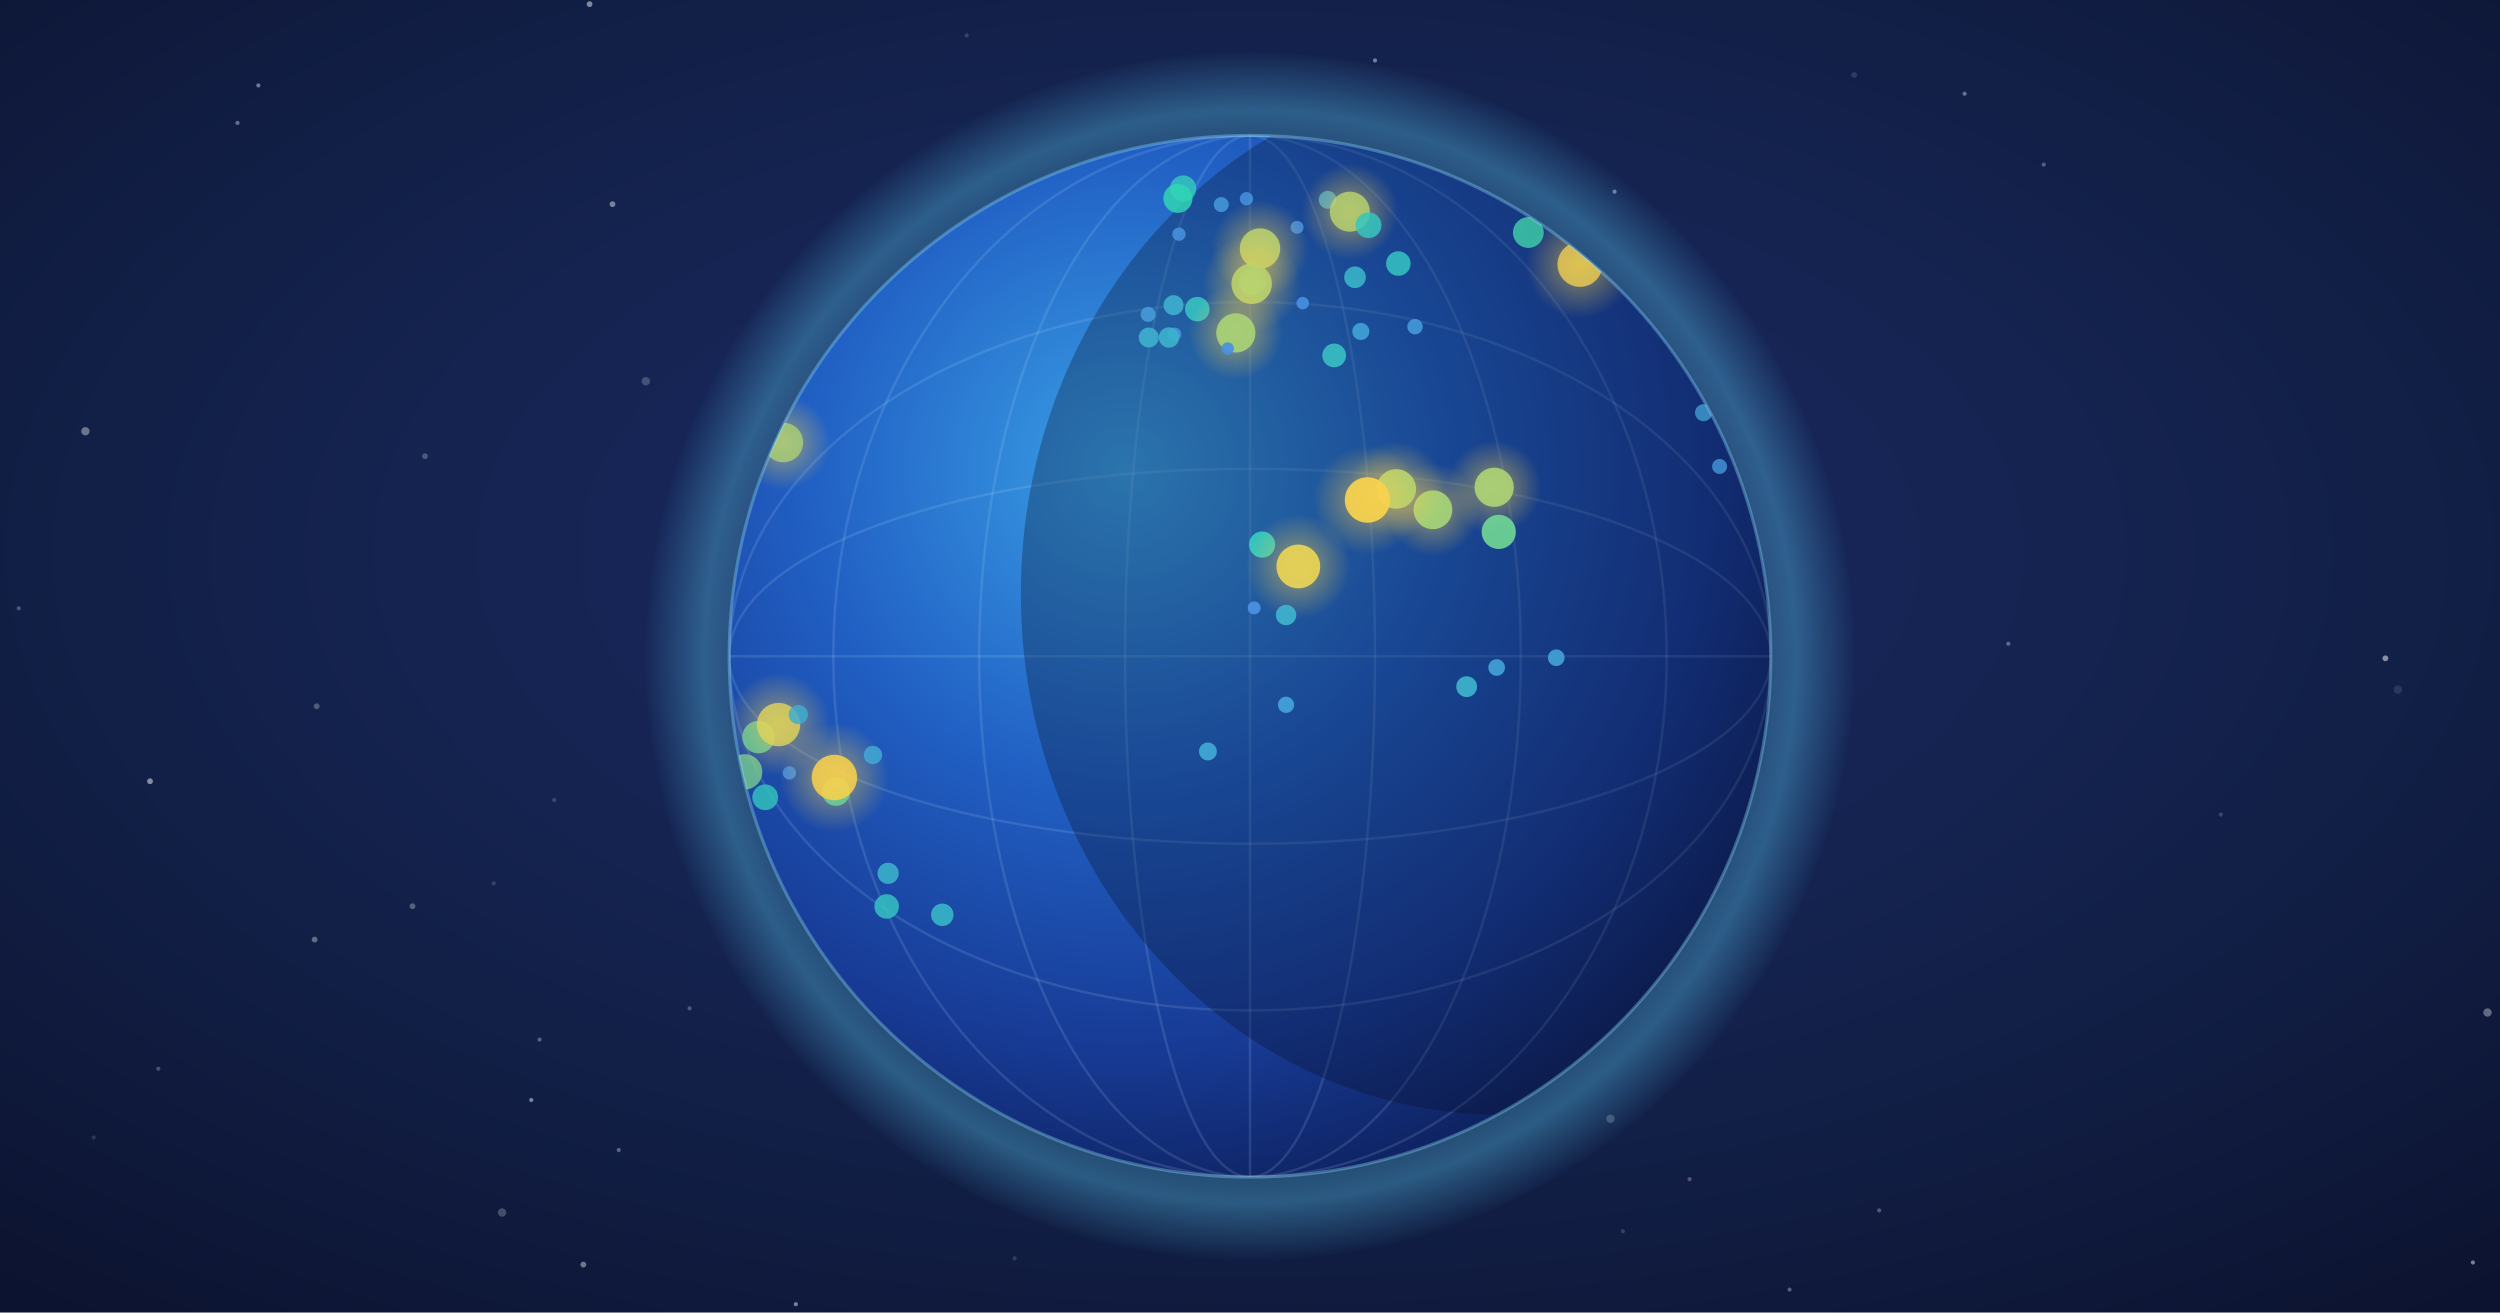
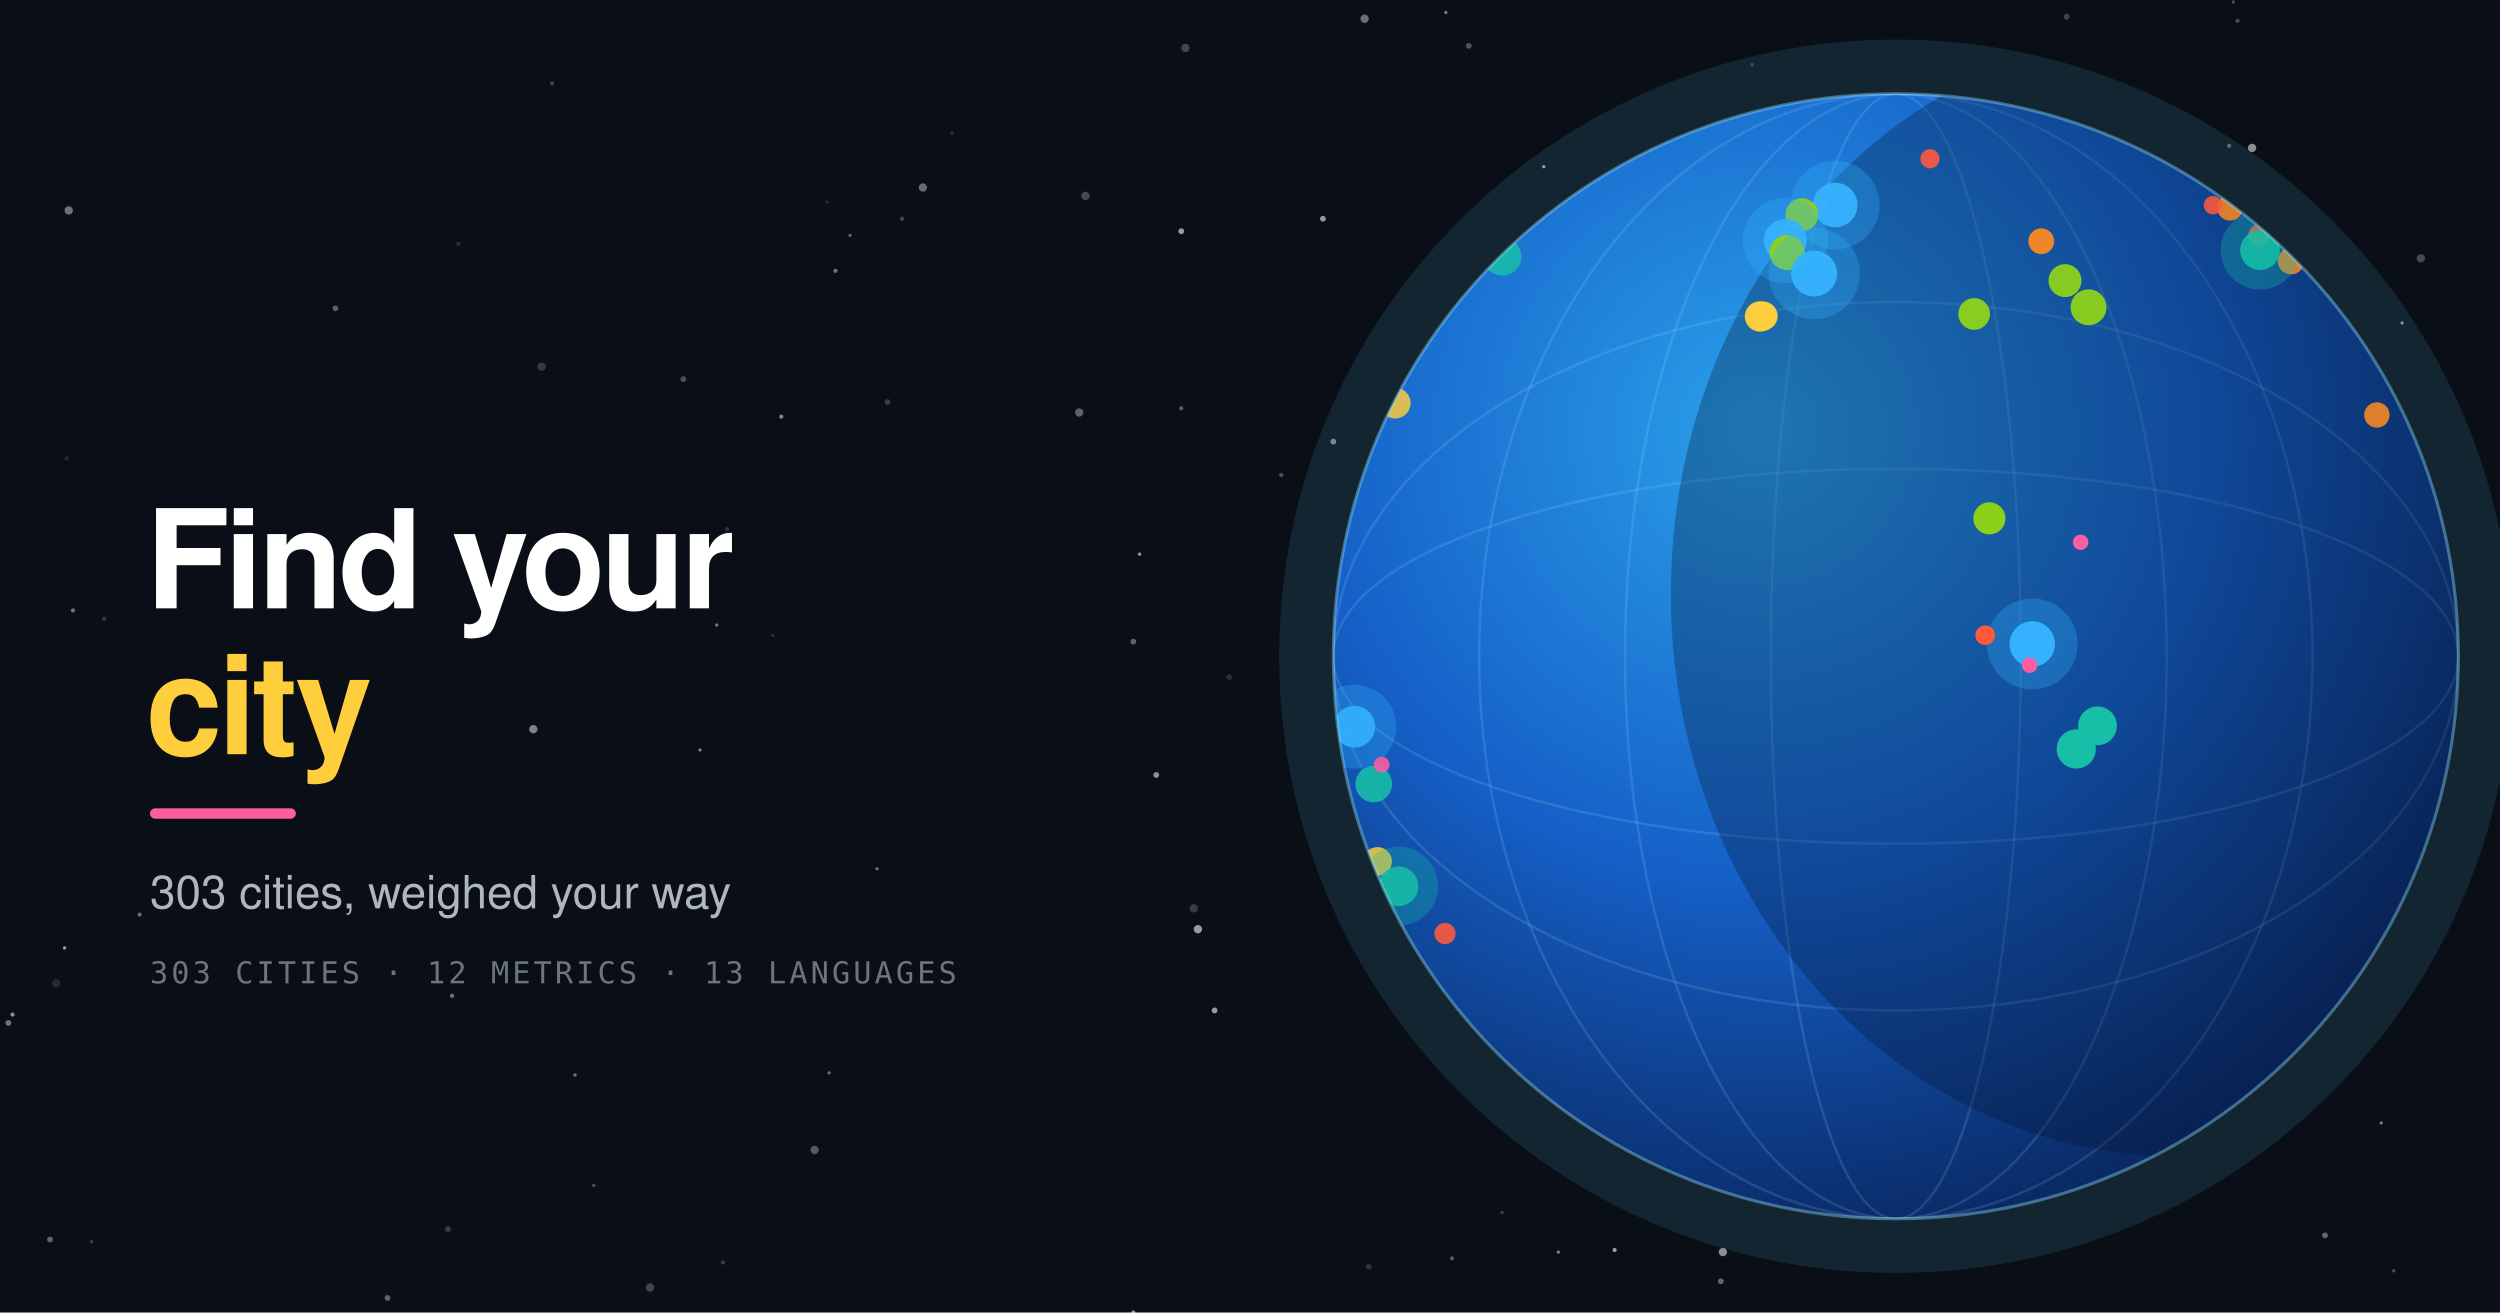
<svg xmlns="http://www.w3.org/2000/svg" width="1200" height="630" viewBox="0 0 1200 630">
+   <rect width="1200" height="630" fill="#0a0e16" />
+   <g>
+     <circle cx="35" cy="293" r="1.0" fill="#fff" fill-opacity="0.42" />
+     <circle cx="1081" cy="71" r="2.0" fill="#fff" fill-opacity="0.53" />
+     <circle cx="457" cy="64" r="1.0" fill="#fff" fill-opacity="0.11" />
+     <circle cx="260" cy="176" r="2.0" fill="#fff" fill-opacity="0.18" />
+     <circle cx="741" cy="80" r="0.8" fill="#fff" fill-opacity="0.59" />
+     <circle cx="6" cy="487" r="1.0" fill="#fff" fill-opacity="0.54" />
+     <circle cx="347" cy="606" r="1.0" fill="#fff" fill-opacity="0.19" />
+     <circle cx="1162" cy="124" r="2.0" fill="#fff" fill-opacity="0.25" />
+     <circle cx="433" cy="105" r="1.0" fill="#fff" fill-opacity="0.23" />
+     <circle cx="398" cy="515" r="0.8" fill="#fff" fill-opacity="0.40" />
+     <circle cx="426" cy="193" r="1.4" fill="#fff" fill-opacity="0.19" />
+     <circle cx="567" cy="111" r="1.4" fill="#fff" fill-opacity="0.59" />
+     <circle cx="27" cy="472" r="2.0" fill="#fff" fill-opacity="0.11" />
+     <circle cx="694" cy="6" r="0.8" fill="#fff" fill-opacity="0.45" />
+     <circle cx="748" cy="601" r="0.8" fill="#fff" fill-opacity="0.48" />
+     <circle cx="1116" cy="593" r="1.4" fill="#fff" fill-opacity="0.36" />
+     <circle cx="555" cy="372" r="1.4" fill="#fff" fill-opacity="0.53" />
+     <circle cx="44" cy="596" r="0.8" fill="#fff" fill-opacity="0.20" />
+     <circle cx="615" cy="228" r="1.0" fill="#fff" fill-opacity="0.27" />
+     <circle cx="375" cy="200" r="1.0" fill="#fff" fill-opacity="0.50" />
+     <circle cx="371" cy="305" r="0.8" fill="#fff" fill-opacity="0.14" />
+     <circle cx="721" cy="582" r="0.8" fill="#fff" fill-opacity="0.22" />
+     <circle cx="547" cy="266" r="0.8" fill="#fff" fill-opacity="0.59" />
+     <circle cx="401" cy="130" r="1.0" fill="#fff" fill-opacity="0.42" />
+     <circle cx="521" cy="94" r="2.0" fill="#fff" fill-opacity="0.25" />
+     <circle cx="544" cy="630" r="1.0" fill="#fff" fill-opacity="0.59" />
+     <circle cx="544" cy="308" r="1.4" fill="#fff" fill-opacity="0.34" />
+     <circle cx="349" cy="254" r="1.0" fill="#fff" fill-opacity="0.16" />
+     <circle cx="215" cy="590" r="1.4" fill="#fff" fill-opacity="0.19" />
+     <circle cx="590" cy="325" r="1.4" fill="#fff" fill-opacity="0.13" />
+     <circle cx="705" cy="22" r="1.4" fill="#fff" fill-opacity="0.28" />
+     <circle cx="583" cy="485" r="1.4" fill="#fff" fill-opacity="0.58" />
+     <circle cx="408" cy="113" r="0.8" fill="#fff" fill-opacity="0.34" />
+     <circle cx="328" cy="182" r="1.4" fill="#fff" fill-opacity="0.27" />
+     <circle cx="826" cy="615" r="1.4" fill="#fff" fill-opacity="0.36" />
+     <circle cx="635" cy="105" r="1.4" fill="#fff" fill-opacity="0.57" />
+     <circle cx="573" cy="436" r="2.0" fill="#fff" fill-opacity="0.19" />
+     <circle cx="33" cy="101" r="2.0" fill="#fff" fill-opacity="0.41" />
+     <circle cx="217" cy="478" r="1.0" fill="#fff" fill-opacity="0.42" />
+     <circle cx="50" cy="297" r="1.0" fill="#fff" fill-opacity="0.18" />
+     <circle cx="1070" cy="70" r="1.0" fill="#fff" fill-opacity="0.34" />
+     <circle cx="421" cy="417" r="0.8" fill="#fff" fill-opacity="0.40" />
+     <circle cx="285" cy="569" r="0.8" fill="#fff" fill-opacity="0.28" />
+     <circle cx="1143" cy="539" r="0.8" fill="#fff" fill-opacity="0.44" />
+     <circle cx="657" cy="608" r="1.4" fill="#fff" fill-opacity="0.15" />
+     <circle cx="697" cy="604" r="1.0" fill="#fff" fill-opacity="0.31" />
+     <circle cx="443" cy="90" r="2.0" fill="#fff" fill-opacity="0.38" />
+     <circle cx="1149" cy="610" r="0.8" fill="#fff" fill-opacity="0.28" />
+     <circle cx="1072" cy="1" r="0.8" fill="#fff" fill-opacity="0.26" />
+     <circle cx="391" cy="552" r="2.0" fill="#fff" fill-opacity="0.31" />
+     <circle cx="575" cy="446" r="2.0" fill="#fff" fill-opacity="0.58" />
+     <circle cx="312" cy="618" r="2.0" fill="#fff" fill-opacity="0.23" />
+     <circle cx="24" cy="595" r="1.4" fill="#fff" fill-opacity="0.35" />
+     <circle cx="344" cy="300" r="0.8" fill="#fff" fill-opacity="0.43" />
+     <circle cx="1153" cy="155" r="0.8" fill="#fff" fill-opacity="0.49" />
+     <circle cx="992" cy="8" r="1.4" fill="#fff" fill-opacity="0.22" />
+     <circle cx="569" cy="23" r="2.0" fill="#fff" fill-opacity="0.23" />
+     <circle cx="186" cy="623" r="1.4" fill="#fff" fill-opacity="0.35" />
+     <circle cx="1074" cy="10" r="1.0" fill="#fff" fill-opacity="0.25" />
+     <circle cx="640" cy="212" r="1.4" fill="#fff" fill-opacity="0.47" />
+     <circle cx="32" cy="220" r="1.0" fill="#fff" fill-opacity="0.12" />
+     <circle cx="303" cy="287" r="0.8" fill="#fff" fill-opacity="0.54" />
+     <circle cx="655" cy="9" r="2.0" fill="#fff" fill-opacity="0.40" />
+     <circle cx="827" cy="601" r="2.0" fill="#fff" fill-opacity="0.53" />
+     <circle cx="4" cy="491" r="1.4" fill="#fff" fill-opacity="0.42" />
+     <circle cx="567" cy="196" r="1.0" fill="#fff" fill-opacity="0.34" />
+     <circle cx="397" cy="97" r="0.8" fill="#fff" fill-opacity="0.13" />
+     <circle cx="276" cy="516" r="0.8" fill="#fff" fill-opacity="0.43" />
+     <circle cx="31" cy="455" r="0.8" fill="#fff" fill-opacity="0.60" />
+     <circle cx="841" cy="31" r="0.8" fill="#fff" fill-opacity="0.21" />
+     <circle cx="775" cy="600" r="1.0" fill="#fff" fill-opacity="0.60" />
+     <circle cx="220" cy="117" r="1.0" fill="#fff" fill-opacity="0.13" />
+     <circle cx="256" cy="350" r="2.0" fill="#fff" fill-opacity="0.47" />
+     <circle cx="336" cy="360" r="0.8" fill="#fff" fill-opacity="0.47" />
+     <circle cx="518" cy="198" r="2.0" fill="#fff" fill-opacity="0.34" />
+     <circle cx="67" cy="439" r="1.0" fill="#fff" fill-opacity="0.38" />
+     <circle cx="265" cy="40" r="1.0" fill="#fff" fill-opacity="0.23" />
+     <circle cx="161" cy="148" r="1.4" fill="#fff" fill-opacity="0.33" />
+   </g>
  <defs>
-     <radialGradient id="space" cx="50%" cy="42%" r="75%">
-       <stop offset="0%" stop-color="#1b2b66" />
-       <stop offset="60%" stop-color="#122048" />
-       <stop offset="100%" stop-color="#0c1330" />
+     <radialGradient id="oc" cx="38%" cy="30%" r="72%">
+       <stop offset="0" stop-color="#2aa0ea" />
+       <stop offset="55%" stop-color="#1560c8" />
+       <stop offset="100%" stop-color="#0a2a66" />
    </radialGradient>
-     <radialGradient id="ocean" cx="38%" cy="32%" r="72%">
-       <stop offset="0%" stop-color="#3aa0e6" />
-       <stop offset="42%" stop-color="#2160c4" />
-       <stop offset="78%" stop-color="#173a94" />
-       <stop offset="100%" stop-color="#0e2260" />
-     </radialGradient>
-     <radialGradient id="halo" cx="50%" cy="50%" r="50%">
-       <stop offset="0%" stop-color="#5fd6ff" stop-opacity=".0" />
-       <stop offset="72%" stop-color="#5fd6ff" stop-opacity=".0" />
-       <stop offset="90%" stop-color="#5fd6ff" stop-opacity=".33" />
-       <stop offset="100%" stop-color="#5fd6ff" stop-opacity="0" />
-     </radialGradient>
-     <radialGradient id="dotglow" cx="50%" cy="50%" r="50%">
-       <stop offset="0%" stop-color="#ffd24a" stop-opacity=".55" />
-       <stop offset="100%" stop-color="#ffd24a" stop-opacity="0" />
-     </radialGradient>
-     <clipPath id="globe">
-       <circle cx="600" cy="315" r="250" />
+     <clipPath id="cl">
+       <circle cx="910" cy="315" r="270" />
    </clipPath>
  </defs>
-   <rect width="1200" height="630" fill="url(#space)" />
-   <g>
-     <circle cx="198" cy="435" r="1.4" fill="#ffffff" fill-opacity="0.29" />
-     <circle cx="259" cy="499" r="1.0" fill="#ffffff" fill-opacity="0.30" />
-     <circle cx="283" cy="2" r="1.4" fill="#ffffff" fill-opacity="0.47" />
-     <circle cx="902" cy="581" r="1.0" fill="#ffffff" fill-opacity="0.27" />
-     <circle cx="1194" cy="486" r="2.0" fill="#ffffff" fill-opacity="0.35" />
-     <circle cx="41" cy="207" r="2.0" fill="#ffffff" fill-opacity="0.38" />
-     <circle cx="779" cy="591" r="1.0" fill="#ffffff" fill-opacity="0.16" />
-     <circle cx="981" cy="79" r="1.0" fill="#ffffff" fill-opacity="0.28" />
-     <circle cx="45" cy="546" r="1.0" fill="#ffffff" fill-opacity="0.13" />
-     <circle cx="237" cy="424" r="1.0" fill="#ffffff" fill-opacity="0.15" />
-     <circle cx="241" cy="582" r="2.0" fill="#ffffff" fill-opacity="0.22" />
-     <circle cx="1145" cy="316" r="1.4" fill="#ffffff" fill-opacity="0.50" />
-     <circle cx="464" cy="17" r="1.0" fill="#ffffff" fill-opacity="0.16" />
-     <circle cx="859" cy="619" r="1.0" fill="#ffffff" fill-opacity="0.30" />
-     <circle cx="266" cy="384" r="1.0" fill="#ffffff" fill-opacity="0.17" />
-     <circle cx="204" cy="219" r="1.4" fill="#ffffff" fill-opacity="0.24" />
-     <circle cx="124" cy="41" r="1.0" fill="#ffffff" fill-opacity="0.41" />
-     <circle cx="811" cy="566" r="1.0" fill="#ffffff" fill-opacity="0.26" />
-     <circle cx="1187" cy="606" r="1.0" fill="#ffffff" fill-opacity="0.45" />
-     <circle cx="297" cy="552" r="1.0" fill="#ffffff" fill-opacity="0.32" />
-     <circle cx="890" cy="36" r="1.4" fill="#ffffff" fill-opacity="0.12" />
-     <circle cx="310" cy="183" r="2.0" fill="#ffffff" fill-opacity="0.20" />
-     <circle cx="775" cy="92" r="1.0" fill="#ffffff" fill-opacity="0.40" />
-     <circle cx="1151" cy="331" r="2.0" fill="#ffffff" fill-opacity="0.11" />
-     <circle cx="255" cy="528" r="1.0" fill="#ffffff" fill-opacity="0.45" />
-     <circle cx="331" cy="484" r="1.0" fill="#ffffff" fill-opacity="0.25" />
-     <circle cx="151" cy="451" r="1.4" fill="#ffffff" fill-opacity="0.34" />
-     <circle cx="773" cy="537" r="2.0" fill="#ffffff" fill-opacity="0.20" />
-     <circle cx="487" cy="604" r="1.0" fill="#ffffff" fill-opacity="0.15" />
-     <circle cx="114" cy="59" r="1.0" fill="#ffffff" fill-opacity="0.36" />
-     <circle cx="943" cy="45" r="1.0" fill="#ffffff" fill-opacity="0.36" />
-     <circle cx="152" cy="339" r="1.4" fill="#ffffff" fill-opacity="0.26" />
-     <circle cx="1066" cy="391" r="1.0" fill="#ffffff" fill-opacity="0.17" />
-     <circle cx="660" cy="29" r="1.0" fill="#ffffff" fill-opacity="0.42" />
-     <circle cx="9" cy="292" r="1.0" fill="#ffffff" fill-opacity="0.26" />
-     <circle cx="280" cy="607" r="1.4" fill="#ffffff" fill-opacity="0.40" />
-     <circle cx="294" cy="98" r="1.4" fill="#ffffff" fill-opacity="0.43" />
-     <circle cx="964" cy="309" r="1.0" fill="#ffffff" fill-opacity="0.32" />
-     <circle cx="72" cy="375" r="1.4" fill="#ffffff" fill-opacity="0.49" />
-     <circle cx="76" cy="513" r="1.0" fill="#ffffff" fill-opacity="0.24" />
-     <circle cx="382" cy="626" r="1.0" fill="#ffffff" fill-opacity="0.45" />
+   <circle cx="910" cy="315" r="296" fill="#59d0ff" fill-opacity=".12" />
+   <circle cx="910" cy="315" r="270" fill="url(#oc)" />
+   <g clip-path="url(#cl)" fill="none" stroke="#bfe8ff" stroke-opacity=".14" stroke-width="1.2">
+     <ellipse cx="910" cy="315" rx="60" ry="270" />
+     <ellipse cx="910" cy="315" rx="130" ry="270" />
+     <ellipse cx="910" cy="315" rx="200" ry="270" />
+     <ellipse cx="910" cy="315" rx="270" ry="90" />
+     <ellipse cx="910" cy="315" rx="270" ry="170" />
  </g>
-   <circle cx="600" cy="315" r="290" fill="url(#halo)" />
-   <circle cx="600" cy="315" r="250" fill="url(#ocean)" />
-   <g clip-path="url(#globe)" fill="none" stroke="#bfe3ff" stroke-opacity=".14" stroke-width="1.2">
-     <ellipse cx="600" cy="315" rx="60" ry="250" />
-     <ellipse cx="600" cy="315" rx="130" ry="250" />
-     <ellipse cx="600" cy="315" rx="200" ry="250" />
-     <ellipse cx="600" cy="315" rx="250" ry="90" />
-     <ellipse cx="600" cy="315" rx="250" ry="170" />
-     <line x1="600" y1="65" x2="600" y2="565" />
-     <line x1="350" y1="315" x2="850" y2="315" />
+   <g clip-path="url(#cl)">
+     <ellipse cx="1045" cy="285" rx="243" ry="270" fill="#04122e" fill-opacity=".3" />
  </g>
-   <g clip-path="url(#globe)">
-     <ellipse cx="720" cy="285" rx="230" ry="250" fill="#081026" fill-opacity=".30" />
+   <g clip-path="url(#cl)">
+     <circle cx="669.7" cy="193.5" r="7.4" fill="#ffce3d" fill-opacity="0.83" />
+     <circle cx="721.1" cy="123.1" r="9.2" fill="#17c0a6" fill-opacity="0.83" />
+     <circle cx="1070.4" cy="99.7" r="6.2" fill="#ff8a1e" fill-opacity="0.84" />
+     <circle cx="1099.7" cy="125.3" r="6.4" fill="#ff8a1e" fill-opacity="0.84" />
+     <circle cx="661.2" cy="413.5" r="6.9" fill="#ffce3d" fill-opacity="0.84" />
+     <circle cx="1084.3" cy="112.8" r="5.1" fill="#ff5a3c" fill-opacity="0.85" />
+     <circle cx="1062.2" cy="98.5" r="4.4" fill="#ff5a3c" fill-opacity="0.86" />
+     <circle cx="671.3" cy="425.4" r="19.0" fill="#17c0a6" fill-opacity=".3" />
+     <circle cx="671.3" cy="425.4" r="9.5" fill="#17c0a6" fill-opacity="0.86" />
+     <circle cx="650.1" cy="348.8" r="20.1" fill="#35b3ff" fill-opacity=".3" />
+     <circle cx="650.1" cy="348.8" r="10.0" fill="#35b3ff" fill-opacity="0.86" />
+     <circle cx="1084.8" cy="120.1" r="18.9" fill="#17c0a6" fill-opacity=".3" />
+     <circle cx="1084.8" cy="120.1" r="9.5" fill="#17c0a6" fill-opacity="0.86" />
+     <circle cx="1140.9" cy="199.2" r="6.1" fill="#ff8a1e" fill-opacity="0.87" />
+     <circle cx="659.4" cy="376.3" r="8.8" fill="#17c0a6" fill-opacity="0.87" />
+     <circle cx="693.6" cy="448.1" r="5.1" fill="#ff5a3c" fill-opacity="0.88" />
+     <circle cx="663.2" cy="367.0" r="3.8" fill="#ff5da2" fill-opacity="0.88" />
+     <circle cx="926.4" cy="76.2" r="4.6" fill="#ff5a3c" fill-opacity="0.90" />
+     <circle cx="873.2" cy="99.4" r="4.0" fill="#ff5da2" fill-opacity="0.93" />
+     <circle cx="880.9" cy="98.4" r="21.3" fill="#35b3ff" fill-opacity=".3" />
+     <circle cx="880.9" cy="98.4" r="10.7" fill="#35b3ff" fill-opacity="0.93" />
+     <circle cx="864.9" cy="103.1" r="7.9" fill="#8ed11b" fill-opacity="0.93" />
+     <circle cx="979.8" cy="115.8" r="6.2" fill="#ff8a1e" fill-opacity="0.93" />
+     <circle cx="857.0" cy="115.4" r="20.5" fill="#35b3ff" fill-opacity=".3" />
+     <circle cx="857.0" cy="115.4" r="10.3" fill="#35b3ff" fill-opacity="0.94" />
+     <circle cx="857.8" cy="121.2" r="8.4" fill="#8ed11b" fill-opacity="0.94" />
+     <circle cx="991.2" cy="134.7" r="7.9" fill="#8ed11b" fill-opacity="0.94" />
+     <circle cx="1002.5" cy="147.5" r="8.6" fill="#8ed11b" fill-opacity="0.95" />
+     <circle cx="870.8" cy="131.3" r="21.9" fill="#35b3ff" fill-opacity=".3" />
+     <circle cx="870.8" cy="131.3" r="11.0" fill="#35b3ff" fill-opacity="0.95" />
+     <circle cx="844.8" cy="151.9" r="7.3" fill="#ffce3d" fill-opacity="0.96" />
+     <circle cx="846.3" cy="151.7" r="7.0" fill="#ffce3d" fill-opacity="0.96" />
+     <circle cx="947.6" cy="150.7" r="7.6" fill="#8ed11b" fill-opacity="0.96" />
+     <circle cx="998.7" cy="260.3" r="3.7" fill="#ff5da2" fill-opacity="0.99" />
+     <circle cx="1006.8" cy="348.4" r="9.3" fill="#17c0a6" fill-opacity="0.99" />
+     <circle cx="996.6" cy="359.5" r="9.4" fill="#17c0a6" fill-opacity="0.99" />
+     <circle cx="954.9" cy="248.8" r="7.7" fill="#8ed11b" fill-opacity="0.99" />
+     <circle cx="975.5" cy="309.1" r="21.8" fill="#35b3ff" fill-opacity=".3" />
+     <circle cx="975.5" cy="309.1" r="10.9" fill="#35b3ff" fill-opacity="0.99" />
+     <circle cx="974.2" cy="319.3" r="3.7" fill="#ff5da2" fill-opacity="0.99" />
+     <circle cx="952.9" cy="304.9" r="4.7" fill="#ff5a3c" fill-opacity="1.00" />
  </g>
-   <g clip-path="url(#globe)">
-     <circle cx="357.4" cy="370.5" r="8.5" fill="#7dd58e" fill-opacity="0.75" />
-     <circle cx="817.7" cy="198.1" r="4.1" fill="#43a3d6" fill-opacity="0.76" />
-     <circle cx="376.0" cy="212.4" r="22.7" fill="url(#dotglow)" />
-     <circle cx="376.0" cy="212.4" r="9.5" fill="#afd474" fill-opacity="0.76" />
-     <circle cx="758.4" cy="126.9" r="25.9" fill="url(#dotglow)" />
-     <circle cx="758.4" cy="126.9" r="10.8" fill="#f4d250" fill-opacity="0.77" />
-     <circle cx="733.6" cy="111.6" r="7.4" fill="#42d6ac" fill-opacity="0.78" />
-     <circle cx="825.4" cy="223.9" r="3.6" fill="#469adc" fill-opacity="0.78" />
-     <circle cx="367.3" cy="382.7" r="6.2" fill="#34c9be" fill-opacity="0.78" />
-     <circle cx="364.1" cy="353.8" r="7.8" fill="#5bd59f" fill-opacity="0.79" />
-     <circle cx="373.7" cy="347.8" r="24.9" fill="url(#dotglow)" />
-     <circle cx="373.7" cy="347.8" r="10.4" fill="#dfd35b" fill-opacity="0.82" />
-     <circle cx="378.9" cy="371.0" r="3.2" fill="#4993e0" fill-opacity="0.82" />
-     <circle cx="567.9" cy="90.5" r="6.3" fill="#34c9be" fill-opacity="0.82" />
-     <circle cx="565.4" cy="95.2" r="7.0" fill="#31d6b5" fill-opacity="0.83" />
-     <circle cx="637.3" cy="95.9" r="4.3" fill="#41a7d3" fill-opacity="0.83" />
-     <circle cx="598.3" cy="95.4" r="3.2" fill="#4894df" fill-opacity="0.83" />
-     <circle cx="647.9" cy="101.6" r="23.1" fill="url(#dotglow)" />
-     <circle cx="647.9" cy="101.6" r="9.6" fill="#b8d36f" fill-opacity="0.83" />
-     <circle cx="383.2" cy="343.0" r="4.6" fill="#3facd1" fill-opacity="0.83" />
-     <circle cx="586.2" cy="98.2" r="3.6" fill="#469bdb" fill-opacity="0.84" />
-     <circle cx="656.9" cy="108.1" r="6.2" fill="#35c7bf" fill-opacity="0.84" />
-     <circle cx="425.6" cy="435.1" r="5.9" fill="#36c3c2" fill-opacity="0.84" />
-     <circle cx="401.3" cy="380.1" r="6.7" fill="#31d1b9" fill-opacity="0.85" />
-     <circle cx="400.5" cy="373.2" r="26.2" fill="url(#dotglow)" />
-     <circle cx="400.5" cy="373.2" r="10.9" fill="#fbd24c" fill-opacity="0.85" />
-     <circle cx="622.6" cy="109.1" r="3.1" fill="#4992e1" fill-opacity="0.85" />
-     <circle cx="565.9" cy="112.4" r="3.2" fill="#4993e0" fill-opacity="0.85" />
-     <circle cx="426.3" cy="419.2" r="5.1" fill="#3cb5cb" fill-opacity="0.86" />
-     <circle cx="671.2" cy="126.5" r="5.9" fill="#36c3c2" fill-opacity="0.86" />
-     <circle cx="604.8" cy="119.3" r="23.3" fill="url(#dotglow)" />
-     <circle cx="604.8" cy="119.3" r="9.7" fill="#bdd36c" fill-opacity="0.86" />
-     <circle cx="452.3" cy="439.1" r="5.4" fill="#3ab9c8" fill-opacity="0.87" />
-     <circle cx="650.4" cy="133.1" r="5.2" fill="#3bb7ca" fill-opacity="0.87" />
-     <circle cx="419.0" cy="362.4" r="4.4" fill="#41a8d3" fill-opacity="0.87" />
-     <circle cx="601.3" cy="135.2" r="6.6" fill="#32cfba" fill-opacity="0.88" />
-     <circle cx="600.8" cy="136.2" r="23.4" fill="url(#dotglow)" />
-     <circle cx="600.8" cy="136.2" r="9.7" fill="#bdd36c" fill-opacity="0.88" />
-     <circle cx="679.2" cy="156.8" r="3.7" fill="#459cda" fill-opacity="0.88" />
-     <circle cx="563.3" cy="146.5" r="4.8" fill="#3eb0ce" fill-opacity="0.89" />
-     <circle cx="625.3" cy="145.5" r="3.0" fill="#4a90e2" fill-opacity="0.89" />
-     <circle cx="551.1" cy="150.9" r="3.6" fill="#469bdb" fill-opacity="0.89" />
-     <circle cx="574.7" cy="148.4" r="5.9" fill="#36c3c2" fill-opacity="0.89" />
-     <circle cx="653.2" cy="159.1" r="4.1" fill="#42a4d6" fill-opacity="0.89" />
-     <circle cx="551.4" cy="162.0" r="4.8" fill="#3eafce" fill-opacity="0.90" />
-     <circle cx="563.8" cy="160.4" r="3.2" fill="#4993e0" fill-opacity="0.90" />
-     <circle cx="561.1" cy="162.0" r="4.9" fill="#3db2cd" fill-opacity="0.90" />
-     <circle cx="593.2" cy="159.8" r="22.5" fill="url(#dotglow)" />
-     <circle cx="593.2" cy="159.8" r="9.4" fill="#aad476" fill-opacity="0.90" />
-     <circle cx="640.4" cy="170.6" r="5.7" fill="#38bfc4" fill-opacity="0.91" />
-     <circle cx="589.3" cy="167.3" r="3.0" fill="#4a90e2" fill-opacity="0.91" />
-     <circle cx="747.0" cy="315.7" r="4.0" fill="#43a1d7" fill-opacity="0.91" />
-     <circle cx="717.2" cy="233.9" r="22.6" fill="url(#dotglow)" />
-     <circle cx="717.2" cy="233.9" r="9.4" fill="#acd475" fill-opacity="0.91" />
-     <circle cx="719.4" cy="255.3" r="8.2" fill="#70d594" fill-opacity="0.92" />
-     <circle cx="718.4" cy="320.4" r="4.0" fill="#43a1d7" fill-opacity="0.92" />
-     <circle cx="687.8" cy="244.7" r="22.3" fill="url(#dotglow)" />
-     <circle cx="687.8" cy="244.7" r="9.3" fill="#a5d479" fill-opacity="0.93" />
-     <circle cx="670.2" cy="234.7" r="22.8" fill="url(#dotglow)" />
-     <circle cx="670.2" cy="234.7" r="9.5" fill="#b2d372" fill-opacity="0.93" />
-     <circle cx="704.0" cy="329.6" r="5.0" fill="#3db2cc" fill-opacity="0.93" />
-     <circle cx="656.4" cy="240.0" r="26.1" fill="url(#dotglow)" />
-     <circle cx="656.4" cy="240.0" r="10.9" fill="#f8d24e" fill-opacity="0.93" />
-     <circle cx="605.8" cy="261.4" r="6.3" fill="#34cabe" fill-opacity="0.94" />
-     <circle cx="579.8" cy="360.7" r="4.3" fill="#41a7d3" fill-opacity="0.95" />
-     <circle cx="623.2" cy="271.9" r="25.2" fill="url(#dotglow)" />
-     <circle cx="623.2" cy="271.9" r="10.5" fill="#e6d257" fill-opacity="0.95" />
-     <circle cx="617.3" cy="338.3" r="3.9" fill="#449fd8" fill-opacity="0.95" />
-     <circle cx="617.3" cy="295.2" r="4.9" fill="#3db1cd" fill-opacity="0.95" />
-     <circle cx="602.0" cy="291.8" r="3.1" fill="#4a91e1" fill-opacity="0.95" />
-   </g>
-   <circle cx="600" cy="315" r="250" fill="none" stroke="#8fe0ff" stroke-opacity=".35" stroke-width="1.5" />
+   <circle cx="910" cy="315" r="270" fill="none" stroke="#8fe0ff" stroke-opacity=".4" stroke-width="1.5" />
+   <text x="70" y="292" font-family="Helvetica Neue, Helvetica, Arial, sans-serif" font-weight="800" font-size="66" letter-spacing="-2" fill="#ffffff">Find your</text>
+   <text x="70" y="362" font-family="Helvetica Neue, Helvetica, Arial, sans-serif" font-weight="800" font-size="66" letter-spacing="-2" fill="#ffce3d">city</text>
+   <rect x="72" y="388" width="70" height="5" rx="2.5" fill="#ff5da2" />
+   <text x="72" y="436" font-family="Helvetica Neue, Helvetica, Arial, sans-serif" font-size="22" fill="#aeb6c2">303 cities, weighed your way</text>
+   <text x="72" y="472" font-family="Menlo, monospace" font-size="14.5" letter-spacing="1.5" fill="#6b7480">303 CITIES · 12 METRICS · 13 LANGUAGES</text>
</svg>
